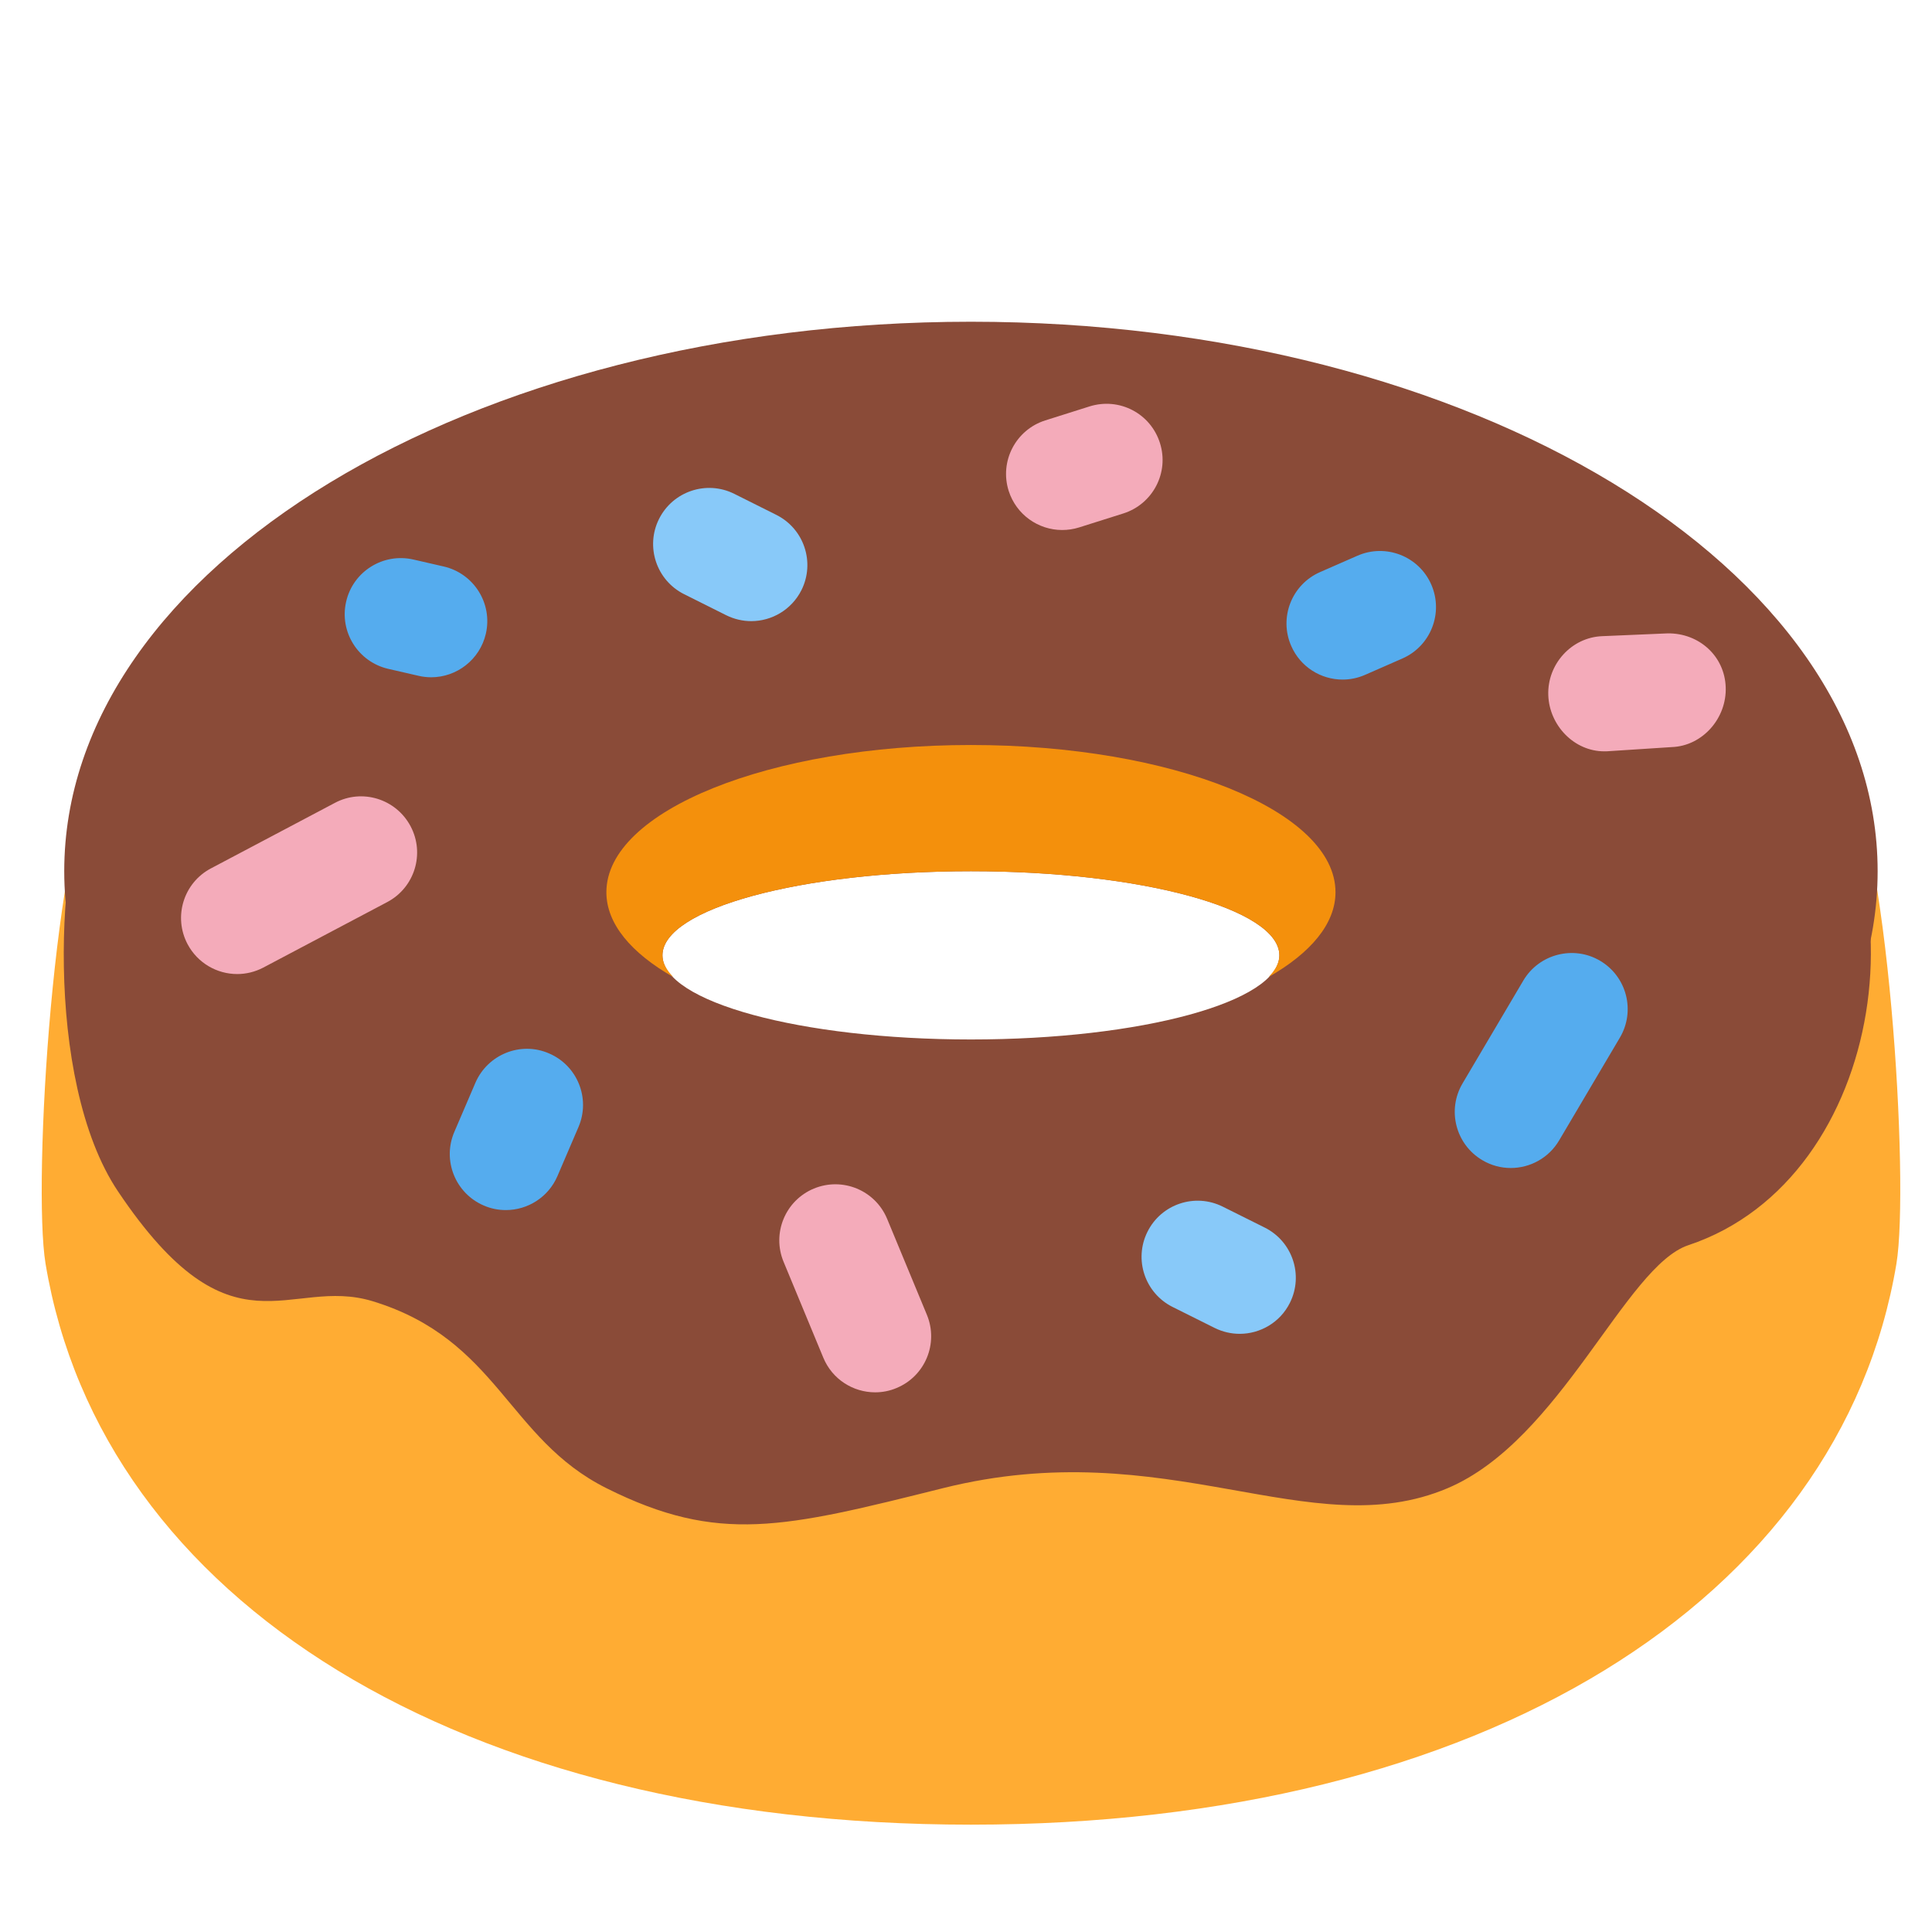
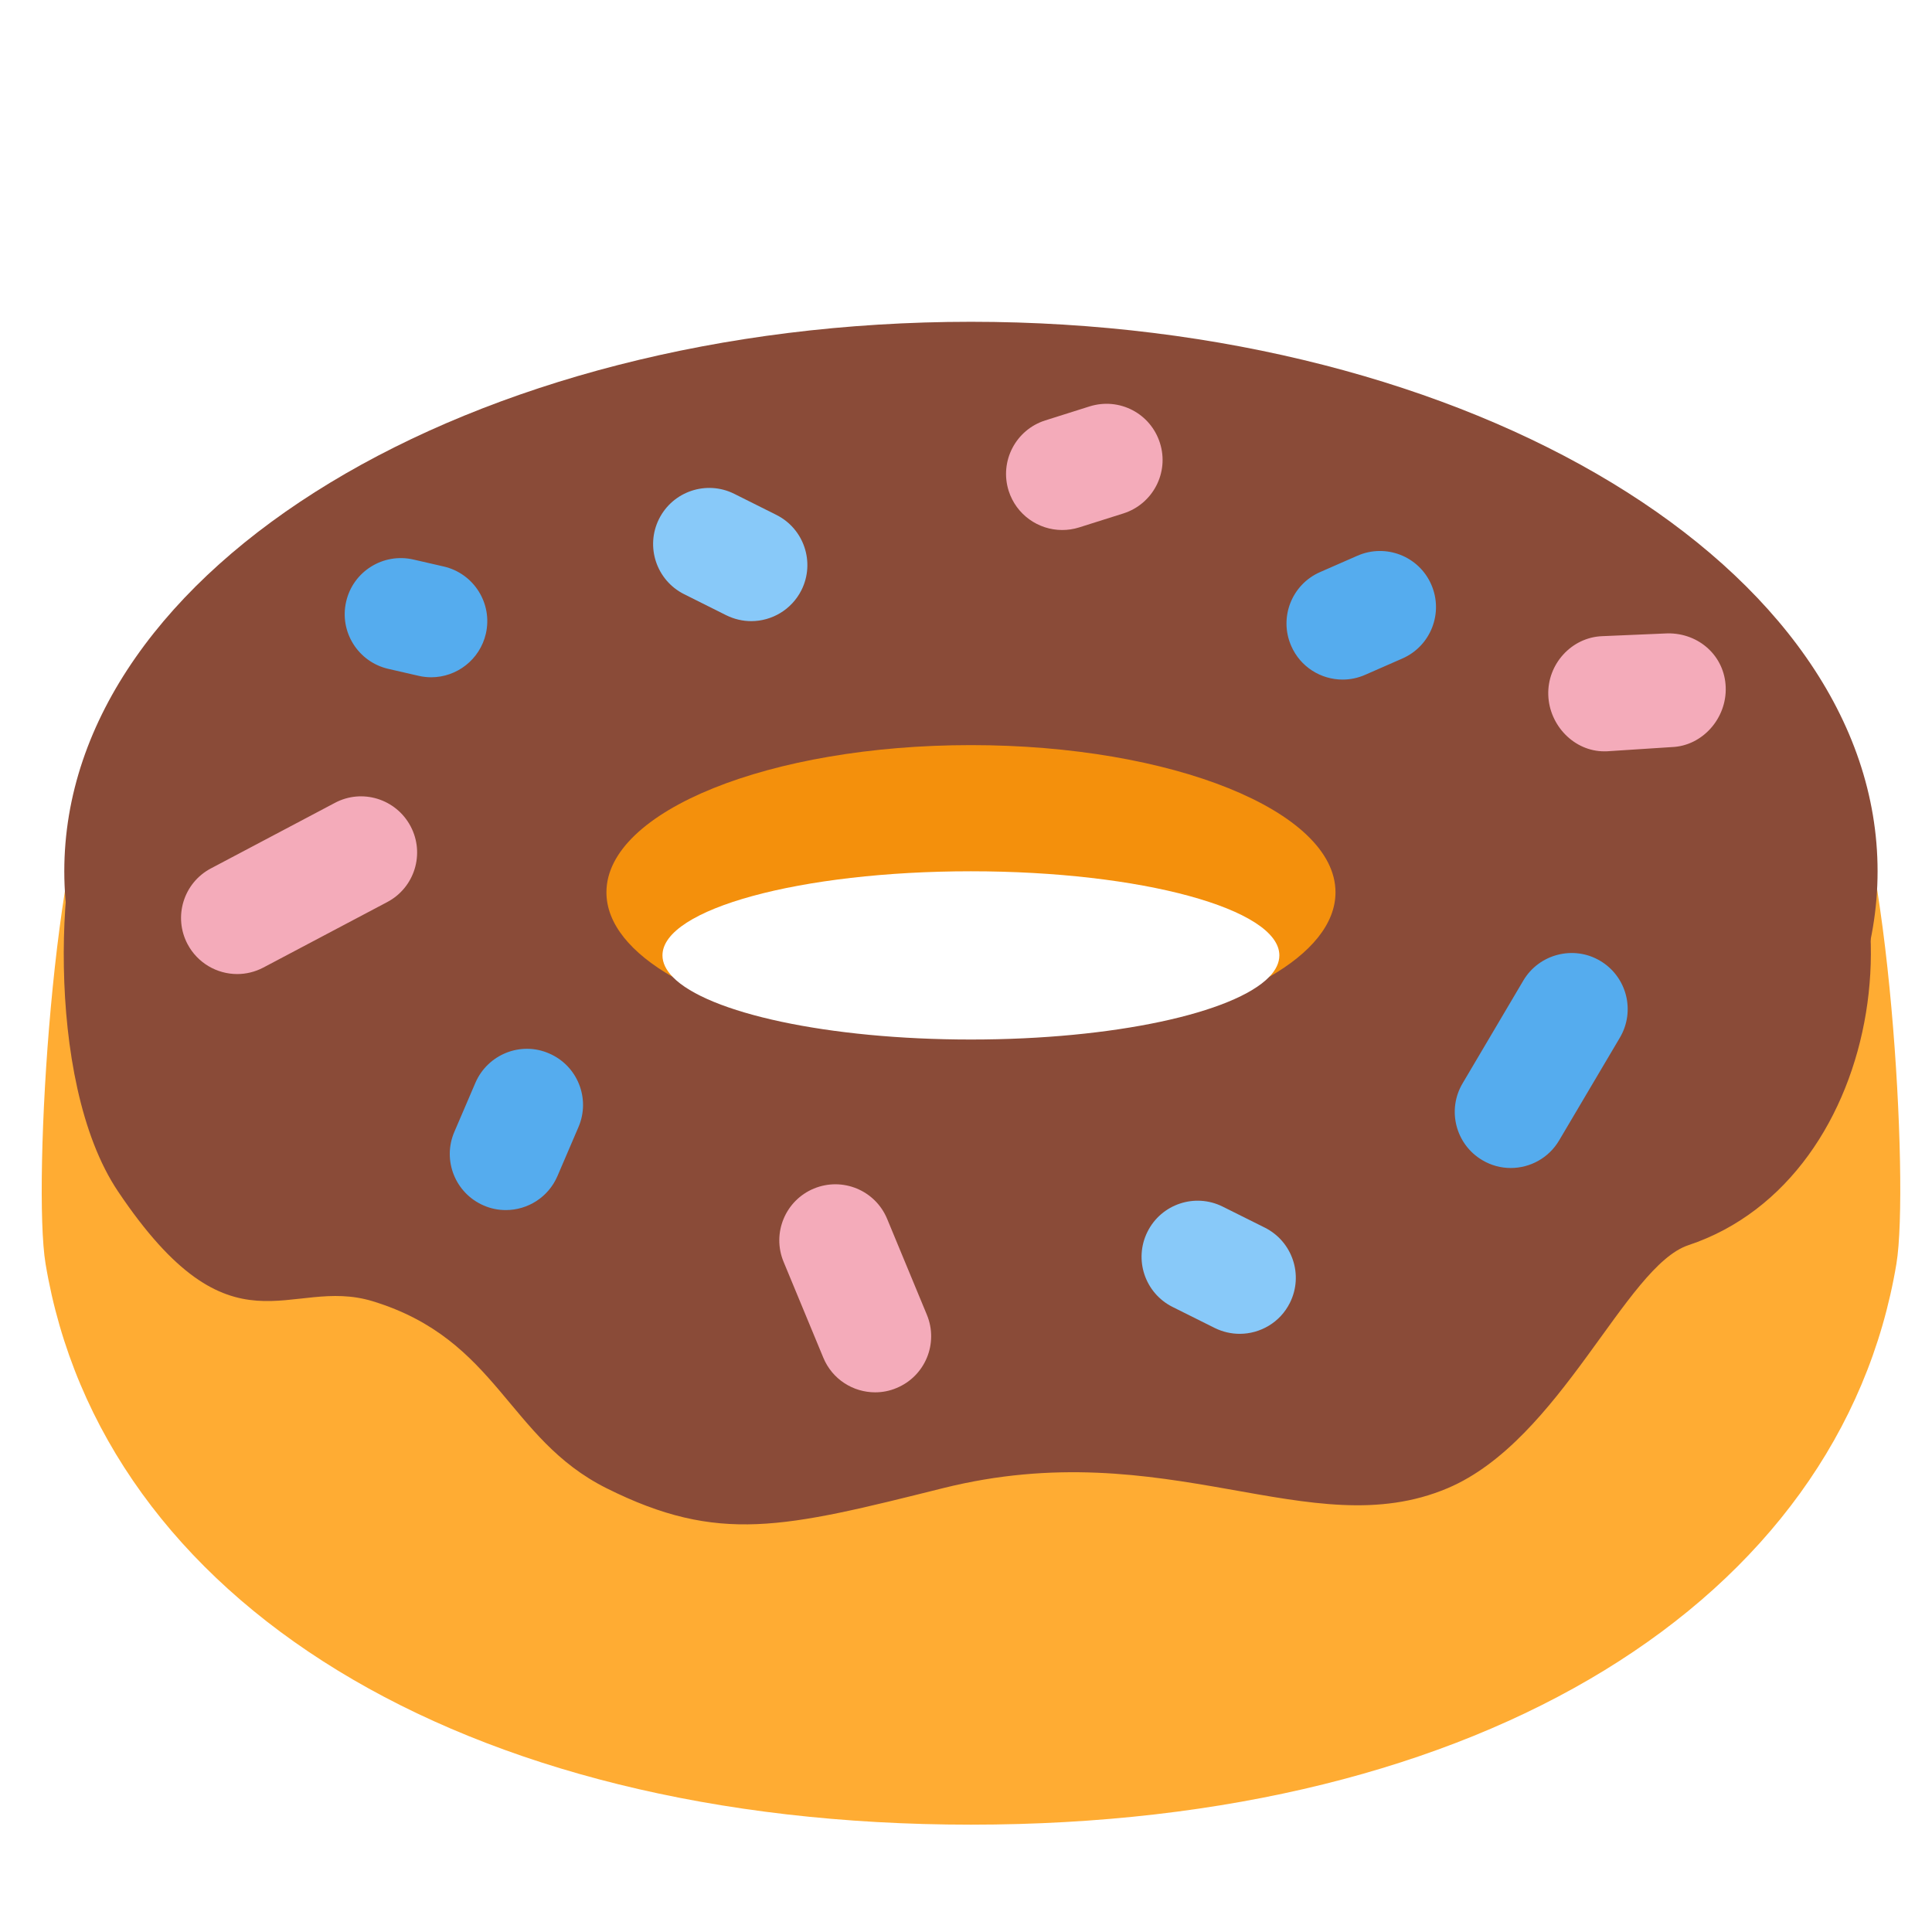
<svg xmlns="http://www.w3.org/2000/svg" viewBox="0 0 36 36">
  <path fill="#FFAC33" d="M35.337 23.549C34.291 29.819 27.615 34 18.092 34S1.894 29.819.849 23.549c-.247-1.479.156-8.12 1.054-9.406 2.559-3.664 3.474 10.365 16.189 10.365 13.847 0 13.64-14.028 16.199-10.365.898 1.286 1.292 7.927 1.046 9.406z" />
-   <path fill="#8A4B38" d="M18.092 5.995c-9.331 0-16.895 4.584-16.895 10.239 0 5.655 7.564 10.24 16.895 10.24 9.33 0 16.895-4.585 16.895-10.24S27.422 5.995 18.092 5.995zm0 13.374c-3.174 0-5.748-.702-5.748-1.568 0-.866 2.574-1.567 5.748-1.567 3.173 0 5.747.701 5.747 1.567.001.866-2.573 1.568-5.747 1.568z" />
+   <path fill="#f4900c" d="M 12.535,18.204 c -0.124,-0.128 -0.191,-0.263 -0.191,-0.402 c 0,-0.865 2.576,-1.567 5.748,-1.567 s 5.747,0.702 5.747,1.567 c 0,0.139 -0.066,0.274 -0.19,0.402 l2,2 h2 v-9 h-19.114 v9 h2 Z" />
+   <path d="M 18.092,5.996 c -9.324,0 -16.894,4.588 -16.894,10.239 s 7.57,10.239 16.894,10.239 s 16.894,-4.588 16.894,-10.239 s -7.57,-10.239 -16.894,-10.239 ZM 18.092,13.884 c 3.749,0 6.793,1.229 6.793,2.743 c 0,0.587 -0.458,1.131 -1.236,1.577 c -0.651,0.671 -2.894,1.166 -5.557,1.166 s -4.906,-0.495 -5.557,-1.166 c -0.778,-0.446 -1.235,-0.99 -1.235,-1.577 c 0,-1.514 3.043,-2.743 6.792,-2.743 Z" fill="#8a4b38" />
  <path fill="#8A4B38" d="M1.72 14.623c-.653 1.045-.92 5.494.479 7.577 2.134 3.18 3.179 1.567 4.747 2.047 2.335.715 2.508 2.56 4.354 3.483 2.09 1.045 3.306.741 6.27 0 4.181-1.045 6.837 1.088 9.405 0 2.107-.893 3.312-4.137 4.486-4.528 3.728-1.242 4.515-7.124 1.741-9.537-.87 1.829-5.138 8.404-7.881 8.71-2.744.305-10.974 1-14.457-.784-3.484-1.785-7.01-4.006-7.446-4.616-.436-.611-1.698-2.352-1.698-2.352z" />
-   <path fill="#F4900C" d="M18.092 13.882c-3.752 0-6.793 1.228-6.793 2.743 0 .589.463 1.133 1.245 1.58-.126-.129-.2-.264-.2-.404 0-.866 2.574-1.567 5.748-1.567 3.173 0 5.747.701 5.747 1.567 0 .14-.073.274-.2.404.782-.447 1.246-.991 1.246-1.58.001-1.515-3.041-2.743-6.793-2.743z" />
  <path fill="#F4ABBA" d="M4.42 18.15c-.375 0-.737-.203-.925-.557-.27-.51-.075-1.143.436-1.412l2.308-1.22c.509-.272 1.142-.075 1.412.436.27.51.075 1.143-.436 1.412l-2.308 1.22c-.156.082-.323.121-.487.121zm11.887 7.794c-.41 0-.799-.242-.966-.646l-.74-1.786c-.221-.533.032-1.144.565-1.365.534-.22 1.144.032 1.365.566l.74 1.786c.221.533-.032 1.145-.566 1.365-.129.055-.265.08-.398.08z" />
-   <path fill="#55ACEE" d="M28.151 21.764c-.181 0-.364-.047-.53-.146-.497-.293-.662-.935-.368-1.431l1.132-1.916c.293-.496.938-.661 1.431-.368.497.294.662.935.368 1.432l-1.132 1.915c-.195.33-.543.514-.901.514z" />
  <path fill="#F4ABBA" d="M29.893 14c-.56 0-1.023-.481-1.043-1.046-.021-.576.431-1.079 1.007-1.1l1.218-.052c.587-.007 1.062.426 1.081 1.003.021.577-.431 1.096-1.007 1.116L29.931 14h-.038zM19.792 9.876c-.444 0-.855-.285-.997-.73-.174-.55.131-1.137.681-1.312l.826-.261c.556-.174 1.138.131 1.312.682.175.55-.131 1.137-.681 1.312l-.826.261c-.105.033-.211.048-.315.048z" />
  <path fill="#88C9F9" d="M13.998 11.574c-.157 0-.316-.036-.466-.11l-.784-.392c-.516-.258-.726-.886-.468-1.402.258-.516.886-.726 1.402-.468l.784.392c.516.258.726.886.468 1.402-.184.366-.553.578-.936.578zm9.102 13.28c-.156 0-.315-.035-.465-.109l-.784-.391c-.517-.258-.727-.885-.47-1.401.257-.517.884-.727 1.401-.47l.784.391c.517.258.727.885.47 1.401-.182.367-.553.579-.936.579z" />
+   <path fill="#55ACEE" d="M28.151 21.764c-.181 0-.364-.047-.53-.146-.497-.293-.662-.935-.368-1.431l1.132-1.916c.293-.496.938-.661 1.431-.368.497.294.662.935.368 1.432l-1.132 1.915c-.195.33-.543.514-.901.514z" />
  <path fill="#55ACEE" d="M9.426 22.548c-.138 0-.277-.026-.412-.085-.53-.228-.776-.842-.548-1.372l.392-.914c.228-.529.843-.779 1.373-.548.53.227.776.842.548 1.372l-.392.914c-.17.395-.555.633-.961.633zm15.592-9.885c-.403 0-.787-.234-.958-.627-.232-.529.01-1.145.538-1.376l.696-.305c.53-.232 1.146.01 1.376.538.231.529-.01 1.145-.538 1.377l-.696.305c-.137.06-.279.088-.418.088zM8.035 12.62c-.078 0-.157-.009-.235-.027l-.566-.13c-.562-.13-.914-.691-.784-1.253.129-.563.691-.913 1.253-.784l.566.13c.562.13.914.691.784 1.253-.112.483-.543.811-1.018.811z" />
</svg>
